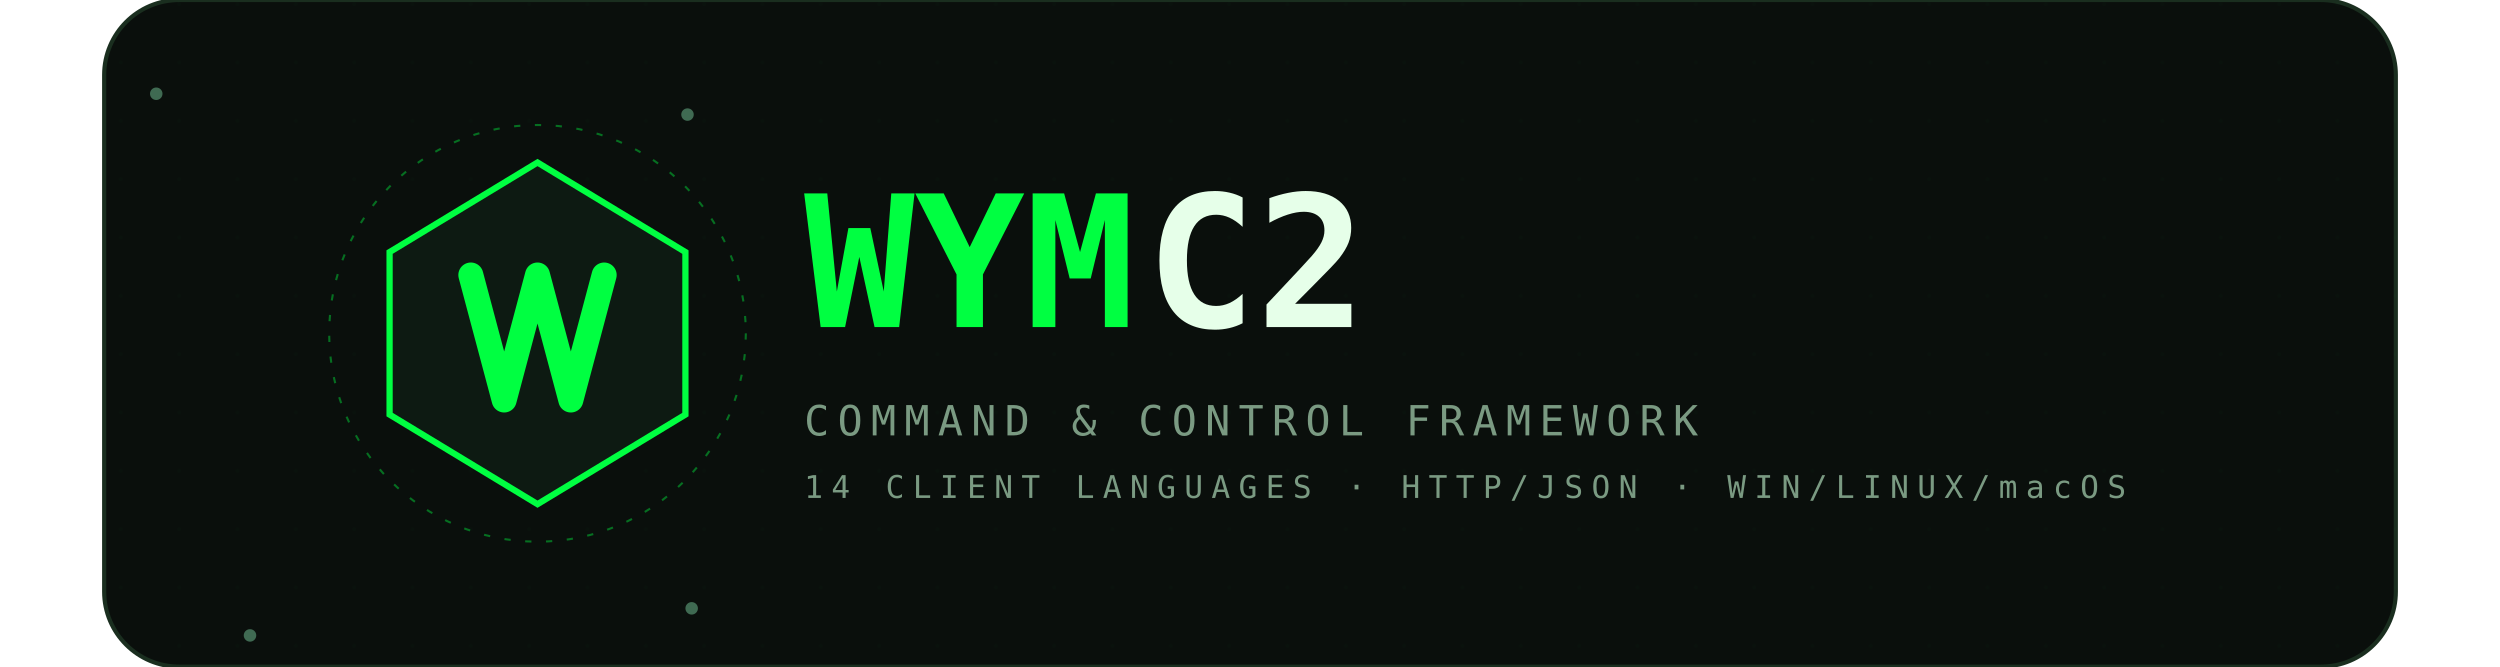
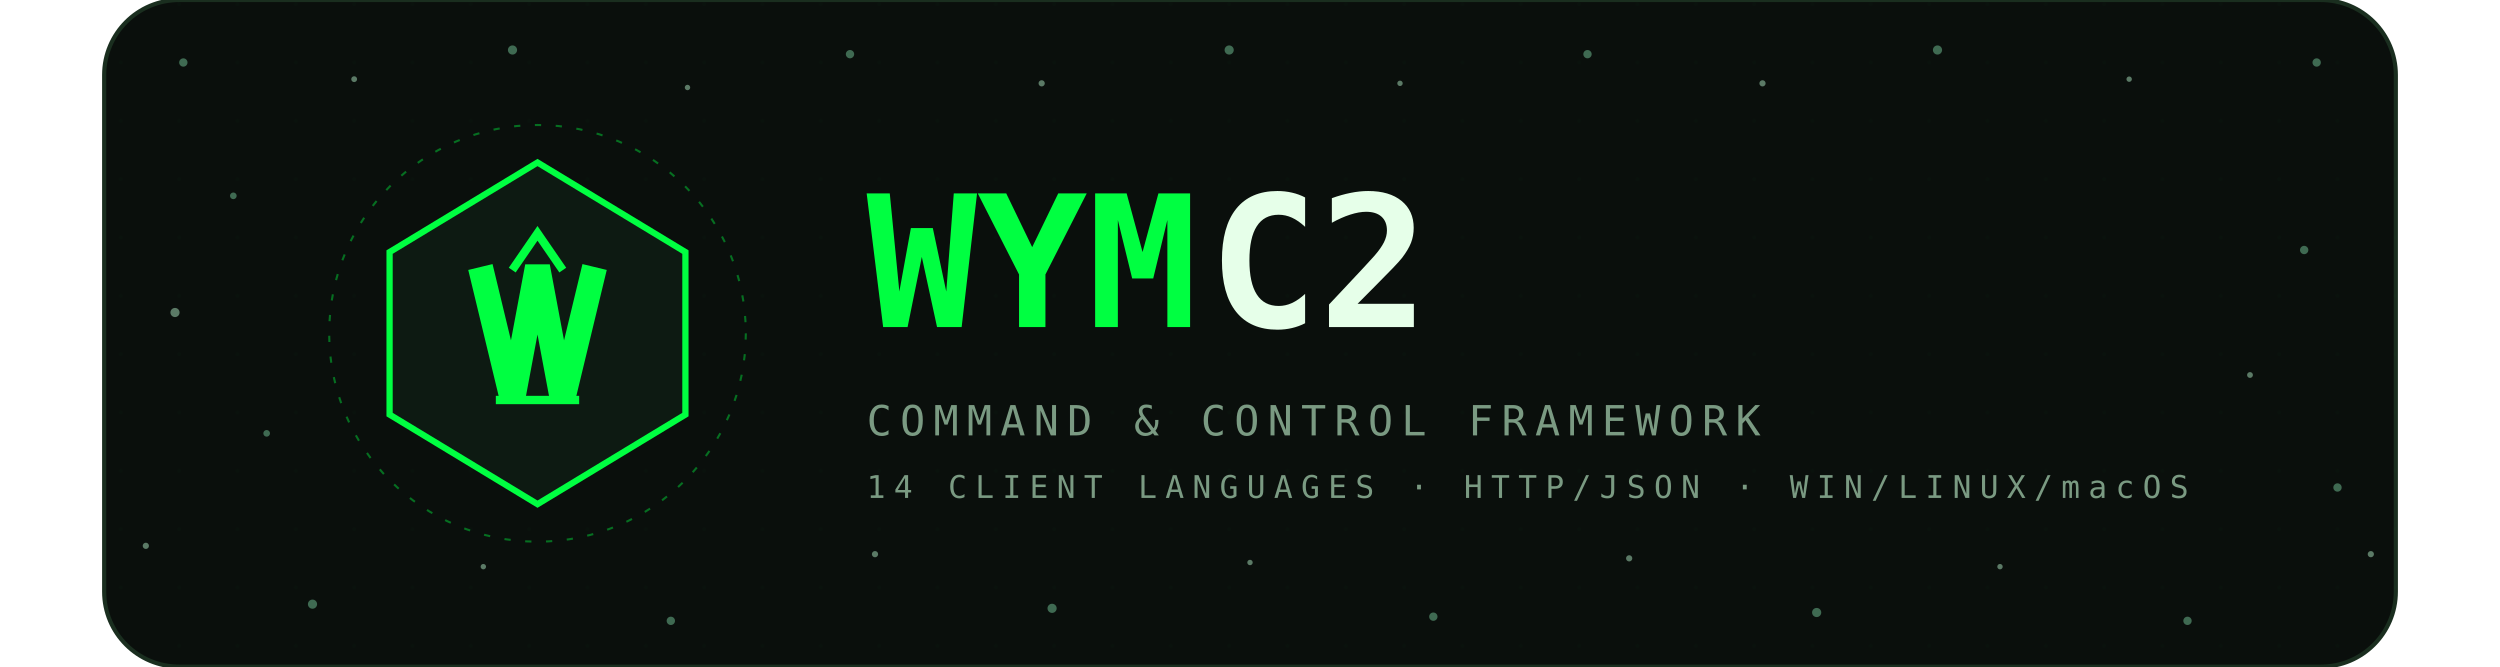
<svg xmlns="http://www.w3.org/2000/svg" viewBox="0 0 1200 320" role="img" aria-label="Wym C2 logo">
  <defs>
    <style>
      .bg   { fill: #0a0f0c; stroke: #1a2e1f; stroke-width: 2px; }
      .hex  { fill: #0d1a12; stroke: #00ff41; stroke-width: 3px; }
      .orbit{ fill: none; stroke: #00ff41; stroke-width: 1px; stroke-dasharray: 3 7; opacity: .4; }
      .t1   { font-family: 'JetBrains Mono', 'Cascadia Code', Consolas, monospace; font-weight: bold; fill: #00ff41; }
      .t2   { font-family: 'JetBrains Mono', 'Cascadia Code', Consolas, monospace; font-weight: bold; fill: #e6ffe9; }
      .tag  { font-family: 'JetBrains Mono', 'Cascadia Code', Consolas, monospace; fill: #7a9a82; letter-spacing: 4px; }
      .dot  { fill: #3f6a52; }
-       .node { fill: #00ff41; }
-       .glyph{ fill: none; stroke: #00ff41; stroke-width: 12; stroke-linecap: round; stroke-linejoin: round; }
+       .dotb { fill: #5b7a66; }
+       .glyph{ fill: none; stroke: #00ff41; stroke-width: 12; stroke-linecap: square; stroke-linejoin: miter; }
+       .chn  { fill: none; stroke: #00ff41; stroke-width: 4; stroke-linecap: square; }
    </style>
    <pattern id="mesh" width="28" height="28" patternUnits="userSpaceOnUse">
      <circle cx="2" cy="2" r="1" fill="#00ff41" opacity="0.22" />
    </pattern>
  </defs>
  <rect class="bg" x="50" y="0" width="1100" height="320" rx="36" />
  <rect x="50" y="0" width="1100" height="320" rx="36" fill="url(#mesh)" opacity="0.05" />
  <circle class="orbit" cx="258" cy="160" r="100" />
  <polygon class="hex" points="258,78 329,121 329,199 258,242 187,199 187,121" />
-   <path class="glyph" d="M 226 132 L 242 192 L 258 132 L 274 192 L 290 132" />
-   <circle class="node" cx="242" cy="192" r="3.5" />
-   <circle class="node" cx="258" cy="132" r="3.5" />
-   <circle class="node" cx="274" cy="192" r="3.5" />
-   <circle cx="75" cy="45" r="3" class="dot" />
-   <circle cx="330" cy="55" r="3" class="dot" />
-   <circle cx="120" cy="305" r="3" class="dot" />
-   <circle cx="332" cy="292" r="3" class="dot" />
-   <text class="t1" x="386" y="157" font-size="88">WYM</text>
-   <text class="t2" x="550" y="157" font-size="88">C2</text>
-   <text class="tag" x="386" y="209" font-size="20">COMMAND &amp; CONTROL FRAMEWORK</text>
-   <text class="tag" x="386" y="239" font-size="15" letter-spacing="2px">14 CLIENT LANGUAGES  ·  HTTP/JSON  ·  WIN/LINUX/macOS</text>
+   <path class="glyph" d="M 232 134 L 246 192 L 258 128 L 270 192 L 284 134" />
+   <line class="chn" x1="240" y1="192" x2="276" y2="192" />
+   <path class="chn" d="M 247 128 L 258 112 L 269 128" />
+   <circle cx="88" cy="30" r="2.0" class="dot" />
+   <circle cx="170" cy="38" r="1.4" class="dotb" />
+   <circle cx="246" cy="24" r="2.2" class="dot" />
+   <circle cx="330" cy="42" r="1.3" class="dotb" />
+   <circle cx="408" cy="26" r="2.0" class="dot" />
+   <circle cx="500" cy="40" r="1.5" class="dotb" />
+   <circle cx="590" cy="24" r="2.2" class="dot" />
+   <circle cx="672" cy="40" r="1.3" class="dotb" />
+   <circle cx="762" cy="26" r="2.0" class="dot" />
+   <circle cx="846" cy="40" r="1.5" class="dotb" />
+   <circle cx="930" cy="24" r="2.2" class="dot" />
+   <circle cx="1022" cy="38" r="1.3" class="dotb" />
+   <circle cx="1112" cy="30" r="2.0" class="dot" />
+   <circle cx="70" cy="262" r="1.5" class="dotb" />
+   <circle cx="150" cy="290" r="2.2" class="dot" />
+   <circle cx="232" cy="272" r="1.3" class="dotb" />
+   <circle cx="322" cy="298" r="2.0" class="dot" />
+   <circle cx="420" cy="266" r="1.5" class="dotb" />
+   <circle cx="505" cy="292" r="2.2" class="dot" />
+   <circle cx="600" cy="270" r="1.3" class="dotb" />
+   <circle cx="688" cy="296" r="2.0" class="dot" />
+   <circle cx="782" cy="268" r="1.5" class="dotb" />
+   <circle cx="872" cy="294" r="2.2" class="dot" />
+   <circle cx="960" cy="272" r="1.3" class="dotb" />
+   <circle cx="1050" cy="298" r="2.0" class="dot" />
+   <circle cx="1138" cy="266" r="1.5" class="dotb" />
+   <circle cx="112" cy="94" r="1.6" class="dot" />
+   <circle cx="84" cy="150" r="2.2" class="dotb" />
+   <circle cx="128" cy="208" r="1.6" class="dot" />
+   <circle cx="1106" cy="120" r="2.0" class="dot" />
+   <circle cx="1080" cy="180" r="1.4" class="dotb" />
+   <circle cx="1122" cy="234" r="2.0" class="dot" />
+   <text class="t1" x="416" y="157" font-size="88">WYM</text>
+   <text class="t2" x="580" y="157" font-size="88">C2</text>
+   <text class="tag" x="416" y="209" font-size="20">COMMAND &amp; CONTROL FRAMEWORK</text>
+   <text class="tag" x="416" y="239" font-size="15" letter-spacing="2px">14 CLIENT LANGUAGES  ·  HTTP/JSON  ·  WIN/LINUX/macOS</text>
</svg>
